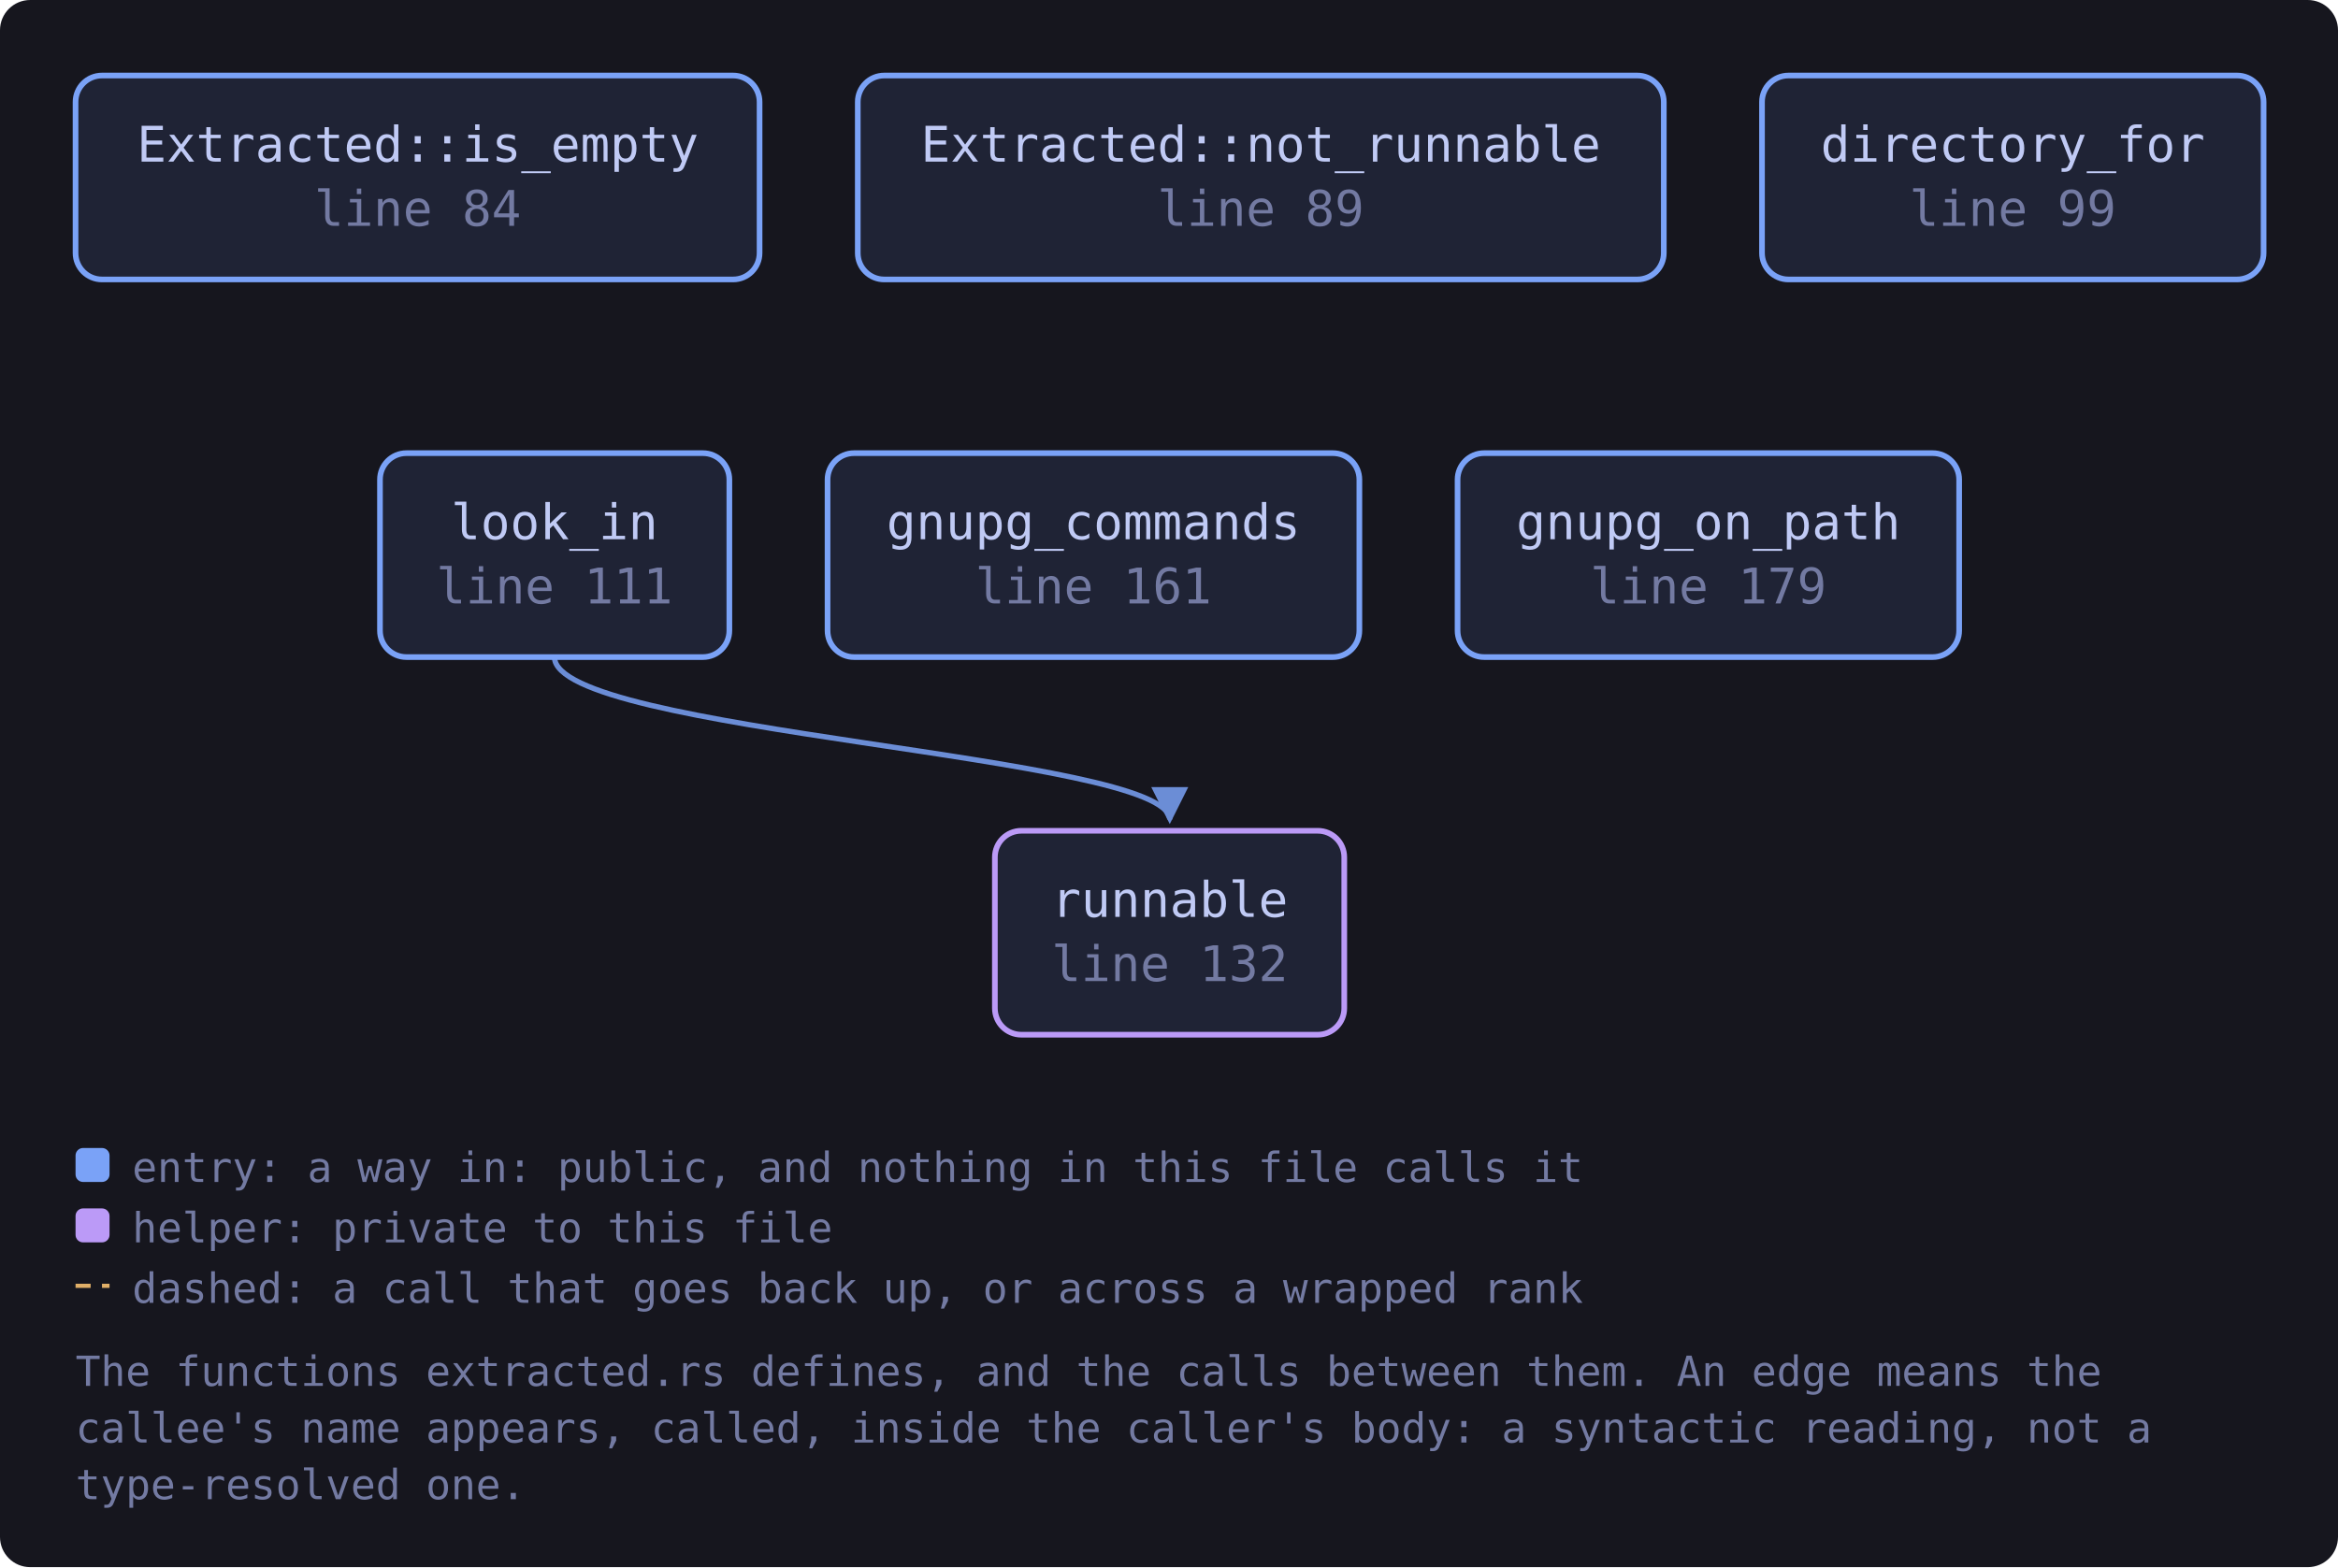
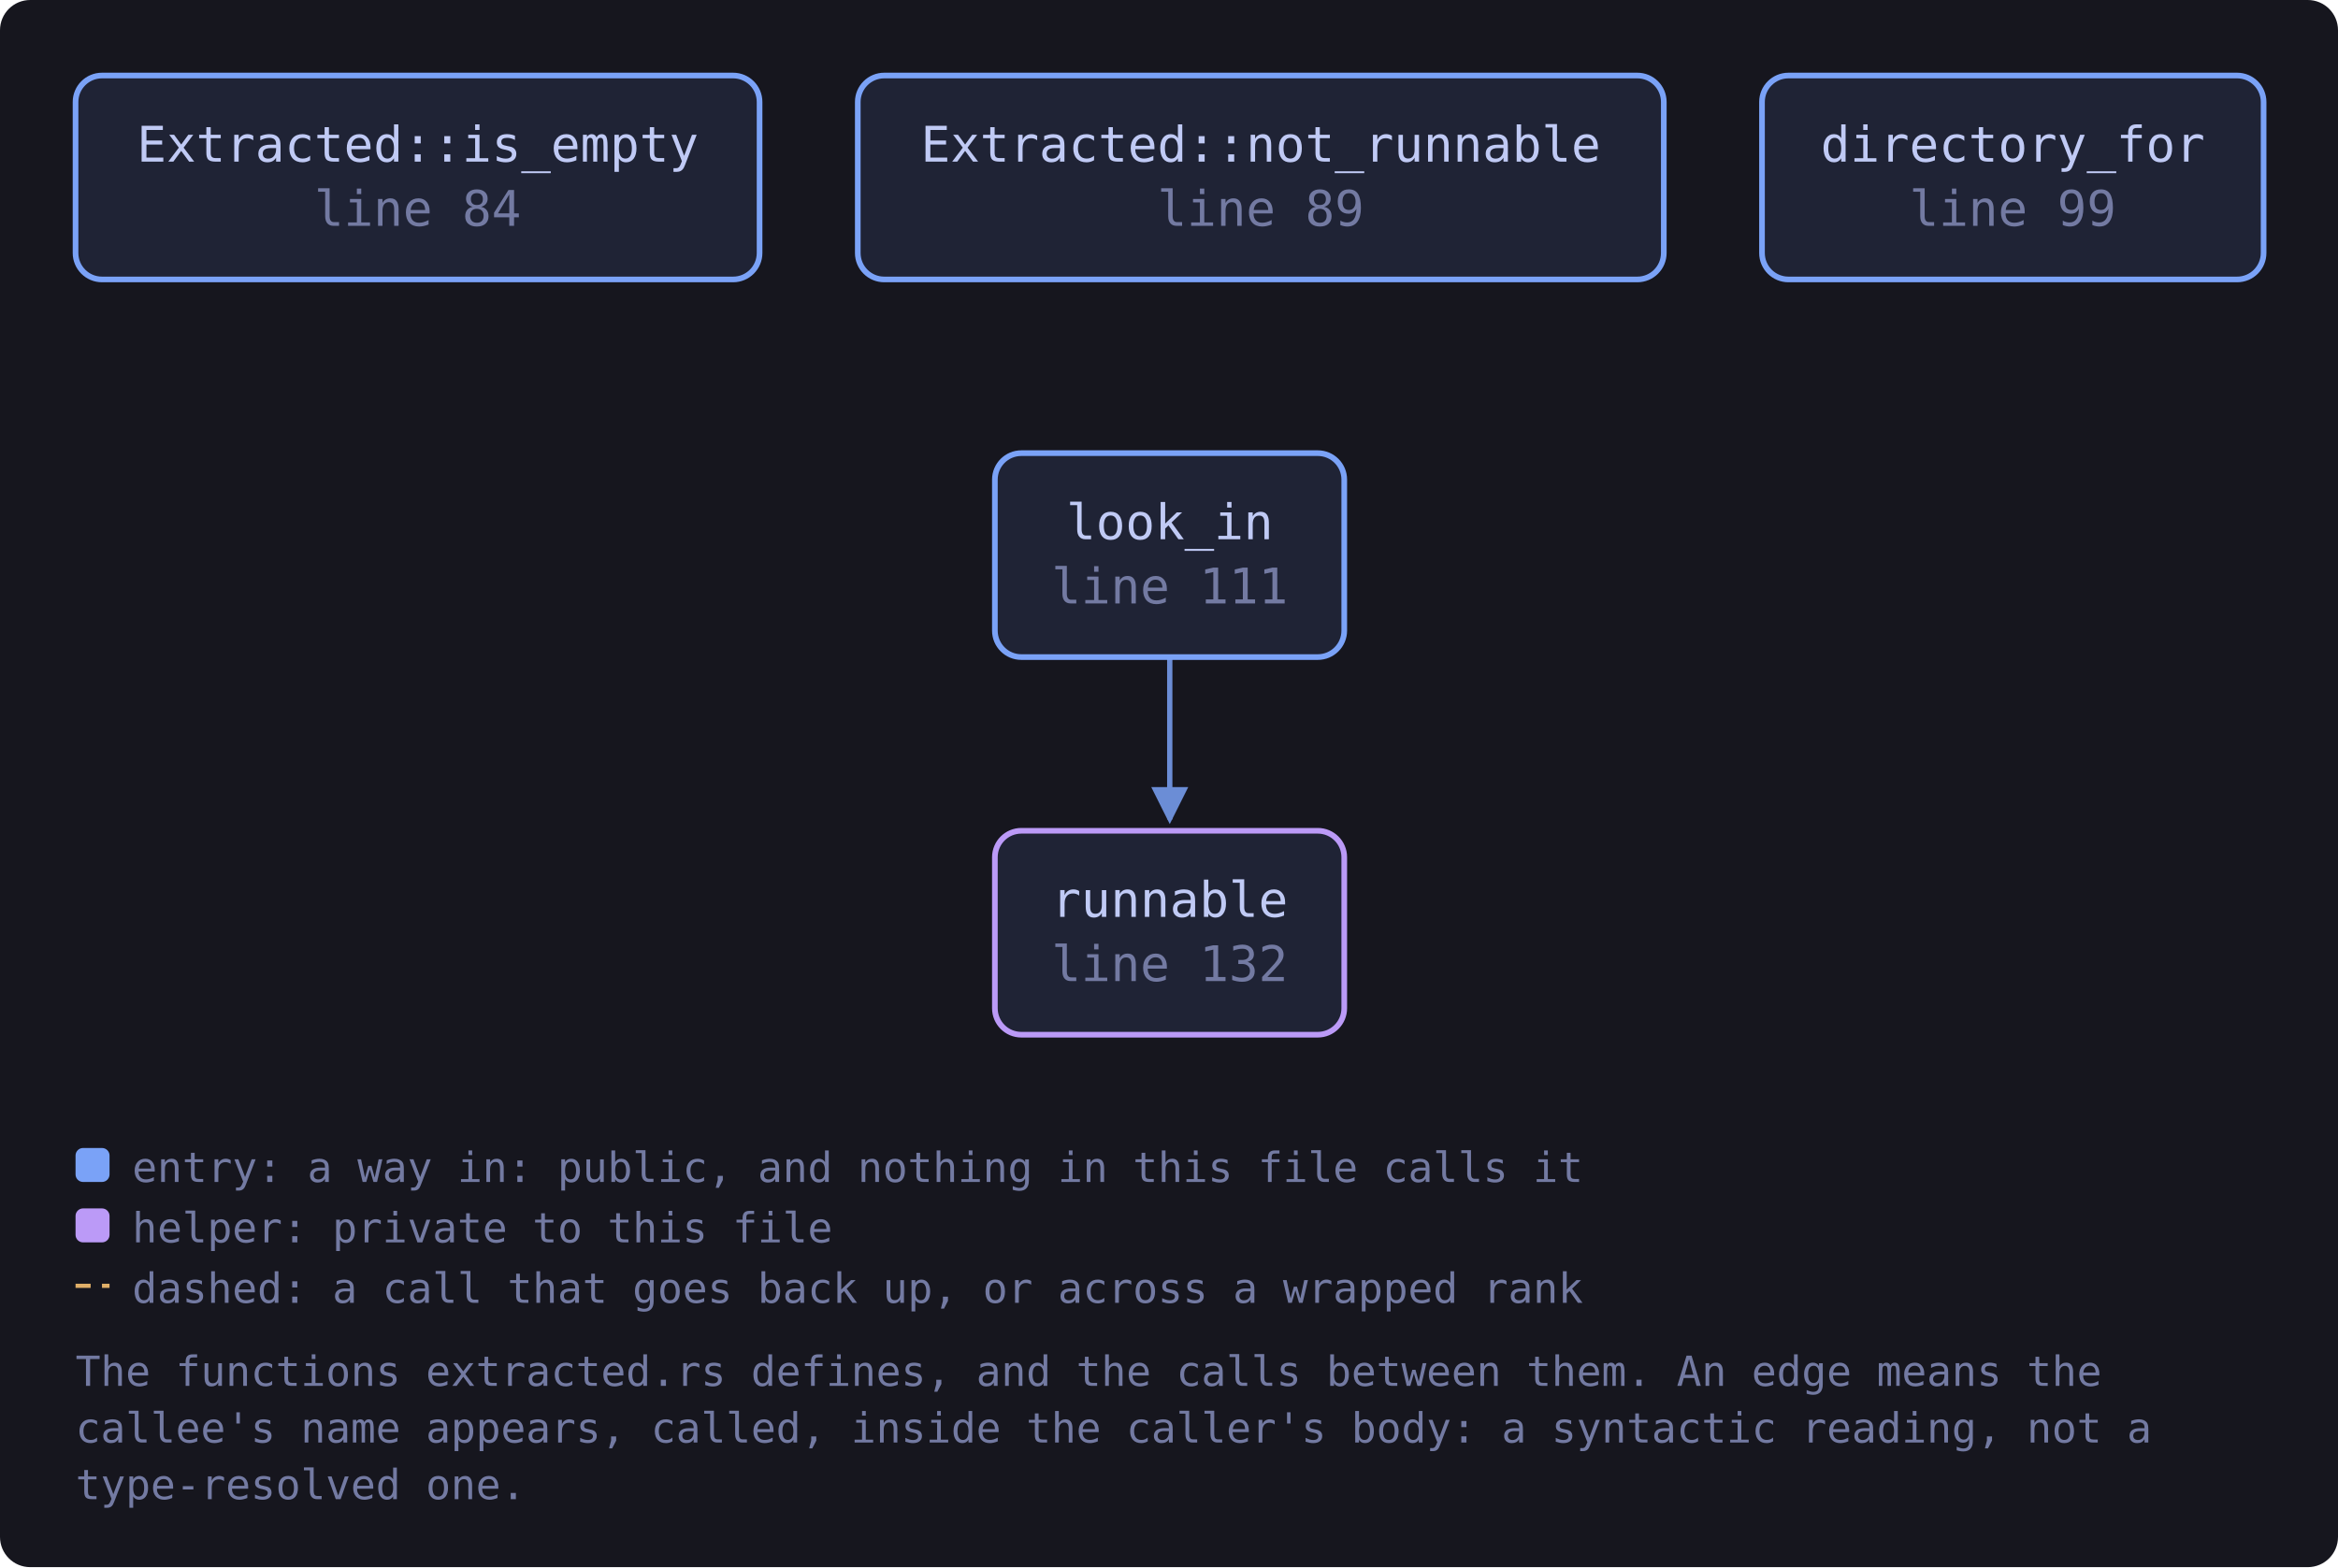
<svg xmlns="http://www.w3.org/2000/svg" viewBox="0 0 619 415" width="619" height="415" style="max-width:100%;height:auto" role="img" aria-label="flowchart">
  <defs>
    <marker id="a-muted" viewBox="0 0 8 8" refX="7" refY="4" markerWidth="7" markerHeight="7" orient="auto-start-reverse">
      <path d="M0 0 L8 4 L0 8 z" fill="var(--muted, #737aa2)" />
    </marker>
    <marker id="a-warn" viewBox="0 0 8 8" refX="7" refY="4" markerWidth="7" markerHeight="7" orient="auto-start-reverse">
      <path d="M0 0 L8 4 L0 8 z" fill="var(--warn, #e0af68)" />
    </marker>
    <marker id="a-accent" viewBox="0 0 8 8" refX="7" refY="4" markerWidth="7" markerHeight="7" orient="auto-start-reverse">
      <path d="M0 0 L8 4 L0 8 z" fill="var(--accent, #7aa2f7)" />
    </marker>
    <marker id="a-cyan" viewBox="0 0 8 8" refX="7" refY="4" markerWidth="7" markerHeight="7" orient="auto-start-reverse">
      <path d="M0 0 L8 4 L0 8 z" fill="var(--cyan, #7dcfff)" />
    </marker>
    <marker id="a-accent-2" viewBox="0 0 8 8" refX="7" refY="4" markerWidth="7" markerHeight="7" orient="auto-start-reverse">
      <path d="M0 0 L8 4 L0 8 z" fill="var(--accent-2, #bb9af7)" />
    </marker>
  </defs>
  <rect x="0" y="0" width="619" height="415" fill="var(--bg-inset, #16161e)" rx="8" />
-   <path d="M146.8 174.0 C 146.8 194.0, 309.7 200.0, 309.7 217.0" fill="none" stroke="var(--accent, #7aa2f7)" stroke-width="1.4" opacity="0.85" marker-end="url(#a-accent)" />
+   <path d="M309.7 174.0 C 309.7 194.0, 309.7 200.0, 309.7 217.0" fill="none" stroke="var(--accent, #7aa2f7)" stroke-width="1.4" opacity="0.85" marker-end="url(#a-accent)" />
  <a href="https://github.com/tilas01/veilvoice/blob/main/crates/veilvoice-verify/src/extracted.rs#L84" target="_blank" rel="noopener noreferrer">
    <rect x="20.0" y="20.0" width="181.1" height="54.0" rx="7" fill="var(--bg-soft, #1f2335)" stroke="var(--accent, #7aa2f7)" stroke-width="1.5" />
    <text x="110.6" y="42.8" font-family="ui-monospace, SFMono-Regular, Menlo, Consolas, monospace" font-size="13" fill="var(--fg, #c0caf5)" text-anchor="middle">Extracted::is_empty</text>
    <text x="110.6" y="59.8" font-family="ui-monospace, SFMono-Regular, Menlo, Consolas, monospace" font-size="13" fill="var(--muted, #737aa2)" text-anchor="middle">line 84</text>
  </a>
  <a href="https://github.com/tilas01/veilvoice/blob/main/crates/veilvoice-verify/src/extracted.rs#L89" target="_blank" rel="noopener noreferrer">
    <rect x="227.1" y="20.0" width="213.4" height="54.0" rx="7" fill="var(--bg-soft, #1f2335)" stroke="var(--accent, #7aa2f7)" stroke-width="1.5" />
    <text x="333.8" y="42.8" font-family="ui-monospace, SFMono-Regular, Menlo, Consolas, monospace" font-size="13" fill="var(--fg, #c0caf5)" text-anchor="middle">Extracted::not_runnable</text>
    <text x="333.8" y="59.8" font-family="ui-monospace, SFMono-Regular, Menlo, Consolas, monospace" font-size="13" fill="var(--muted, #737aa2)" text-anchor="middle">line 89</text>
  </a>
  <a href="https://github.com/tilas01/veilvoice/blob/main/crates/veilvoice-verify/src/extracted.rs#L99" target="_blank" rel="noopener noreferrer">
    <rect x="466.5" y="20.0" width="132.8" height="54.0" rx="7" fill="var(--bg-soft, #1f2335)" stroke="var(--accent, #7aa2f7)" stroke-width="1.5" />
    <text x="532.9" y="42.8" font-family="ui-monospace, SFMono-Regular, Menlo, Consolas, monospace" font-size="13" fill="var(--fg, #c0caf5)" text-anchor="middle">directory_for</text>
    <text x="532.9" y="59.8" font-family="ui-monospace, SFMono-Regular, Menlo, Consolas, monospace" font-size="13" fill="var(--muted, #737aa2)" text-anchor="middle">line 99</text>
  </a>
  <a href="https://github.com/tilas01/veilvoice/blob/main/crates/veilvoice-verify/src/extracted.rs#L111" target="_blank" rel="noopener noreferrer">
-     <rect x="100.6" y="120.0" width="92.5" height="54.0" rx="7" fill="var(--bg-soft, #1f2335)" stroke="var(--accent, #7aa2f7)" stroke-width="1.5" />
-     <text x="146.8" y="142.8" font-family="ui-monospace, SFMono-Regular, Menlo, Consolas, monospace" font-size="13" fill="var(--fg, #c0caf5)" text-anchor="middle">look_in</text>
-     <text x="146.8" y="159.8" font-family="ui-monospace, SFMono-Regular, Menlo, Consolas, monospace" font-size="13" fill="var(--muted, #737aa2)" text-anchor="middle">line 111</text>
+     <rect x="263.4" y="120.0" width="92.5" height="54.0" rx="7" fill="var(--bg-soft, #1f2335)" stroke="var(--accent, #7aa2f7)" stroke-width="1.5" />
+     <text x="309.7" y="142.8" font-family="ui-monospace, SFMono-Regular, Menlo, Consolas, monospace" font-size="13" fill="var(--fg, #c0caf5)" text-anchor="middle">look_in</text>
+     <text x="309.7" y="159.8" font-family="ui-monospace, SFMono-Regular, Menlo, Consolas, monospace" font-size="13" fill="var(--muted, #737aa2)" text-anchor="middle">line 111</text>
  </a>
  <a href="https://github.com/tilas01/veilvoice/blob/main/crates/veilvoice-verify/src/extracted.rs#L132" target="_blank" rel="noopener noreferrer">
    <rect x="263.4" y="220.0" width="92.5" height="54.0" rx="7" fill="var(--bg-soft, #1f2335)" stroke="var(--accent-2, #bb9af7)" stroke-width="1.5" />
    <text x="309.7" y="242.8" font-family="ui-monospace, SFMono-Regular, Menlo, Consolas, monospace" font-size="13" fill="var(--fg, #c0caf5)" text-anchor="middle">runnable</text>
    <text x="309.7" y="259.8" font-family="ui-monospace, SFMono-Regular, Menlo, Consolas, monospace" font-size="13" fill="var(--muted, #737aa2)" text-anchor="middle">line 132</text>
-   </a>
-   <a href="https://github.com/tilas01/veilvoice/blob/main/crates/veilvoice-verify/src/extracted.rs#L161" target="_blank" rel="noopener noreferrer">
-     <rect x="219.1" y="120.0" width="140.8" height="54.0" rx="7" fill="var(--bg-soft, #1f2335)" stroke="var(--accent, #7aa2f7)" stroke-width="1.5" />
-     <text x="289.5" y="142.8" font-family="ui-monospace, SFMono-Regular, Menlo, Consolas, monospace" font-size="13" fill="var(--fg, #c0caf5)" text-anchor="middle">gnupg_commands</text>
-     <text x="289.5" y="159.8" font-family="ui-monospace, SFMono-Regular, Menlo, Consolas, monospace" font-size="13" fill="var(--muted, #737aa2)" text-anchor="middle">line 161</text>
-   </a>
-   <a href="https://github.com/tilas01/veilvoice/blob/main/crates/veilvoice-verify/src/extracted.rs#L179" target="_blank" rel="noopener noreferrer">
-     <rect x="385.9" y="120.0" width="132.8" height="54.0" rx="7" fill="var(--bg-soft, #1f2335)" stroke="var(--accent, #7aa2f7)" stroke-width="1.5" />
-     <text x="452.3" y="142.8" font-family="ui-monospace, SFMono-Regular, Menlo, Consolas, monospace" font-size="13" fill="var(--fg, #c0caf5)" text-anchor="middle">gnupg_on_path</text>
-     <text x="452.3" y="159.8" font-family="ui-monospace, SFMono-Regular, Menlo, Consolas, monospace" font-size="13" fill="var(--muted, #737aa2)" text-anchor="middle">line 179</text>
  </a>
  <rect x="20.0" y="304.0" width="9" height="9" rx="2" fill="var(--accent, #7aa2f7)" />
  <text x="35.0" y="313.0" font-family="ui-monospace, SFMono-Regular, Menlo, Consolas, monospace" font-size="11" fill="var(--muted, #737aa2)">entry: a way in: public, and nothing in this file calls it</text>
  <rect x="20.0" y="320.0" width="9" height="9" rx="2" fill="var(--accent-2, #bb9af7)" />
  <text x="35.0" y="329.0" font-family="ui-monospace, SFMono-Regular, Menlo, Consolas, monospace" font-size="11" fill="var(--muted, #737aa2)">helper: private to this file</text>
  <path d="M20.0 340.5 L29.0 340.5" stroke="var(--warn, #e0af68)" stroke-width="1.1" stroke-dasharray="4 3" />
  <text x="35.0" y="345.0" font-family="ui-monospace, SFMono-Regular, Menlo, Consolas, monospace" font-size="11" fill="var(--muted, #737aa2)">dashed: a call that goes back up, or across a wrapped rank</text>
  <text x="20.0" y="367.0" font-family="ui-monospace, SFMono-Regular, Menlo, Consolas, monospace" font-size="11" fill="var(--muted, #737aa2)">The functions extracted.rs defines, and the calls between them. An edge means the</text>
  <text x="20.0" y="382.0" font-family="ui-monospace, SFMono-Regular, Menlo, Consolas, monospace" font-size="11" fill="var(--muted, #737aa2)">callee's name appears, called, inside the caller's body: a syntactic reading, not a</text>
  <text x="20.0" y="397.0" font-family="ui-monospace, SFMono-Regular, Menlo, Consolas, monospace" font-size="11" fill="var(--muted, #737aa2)">type-resolved one.</text>
</svg>
